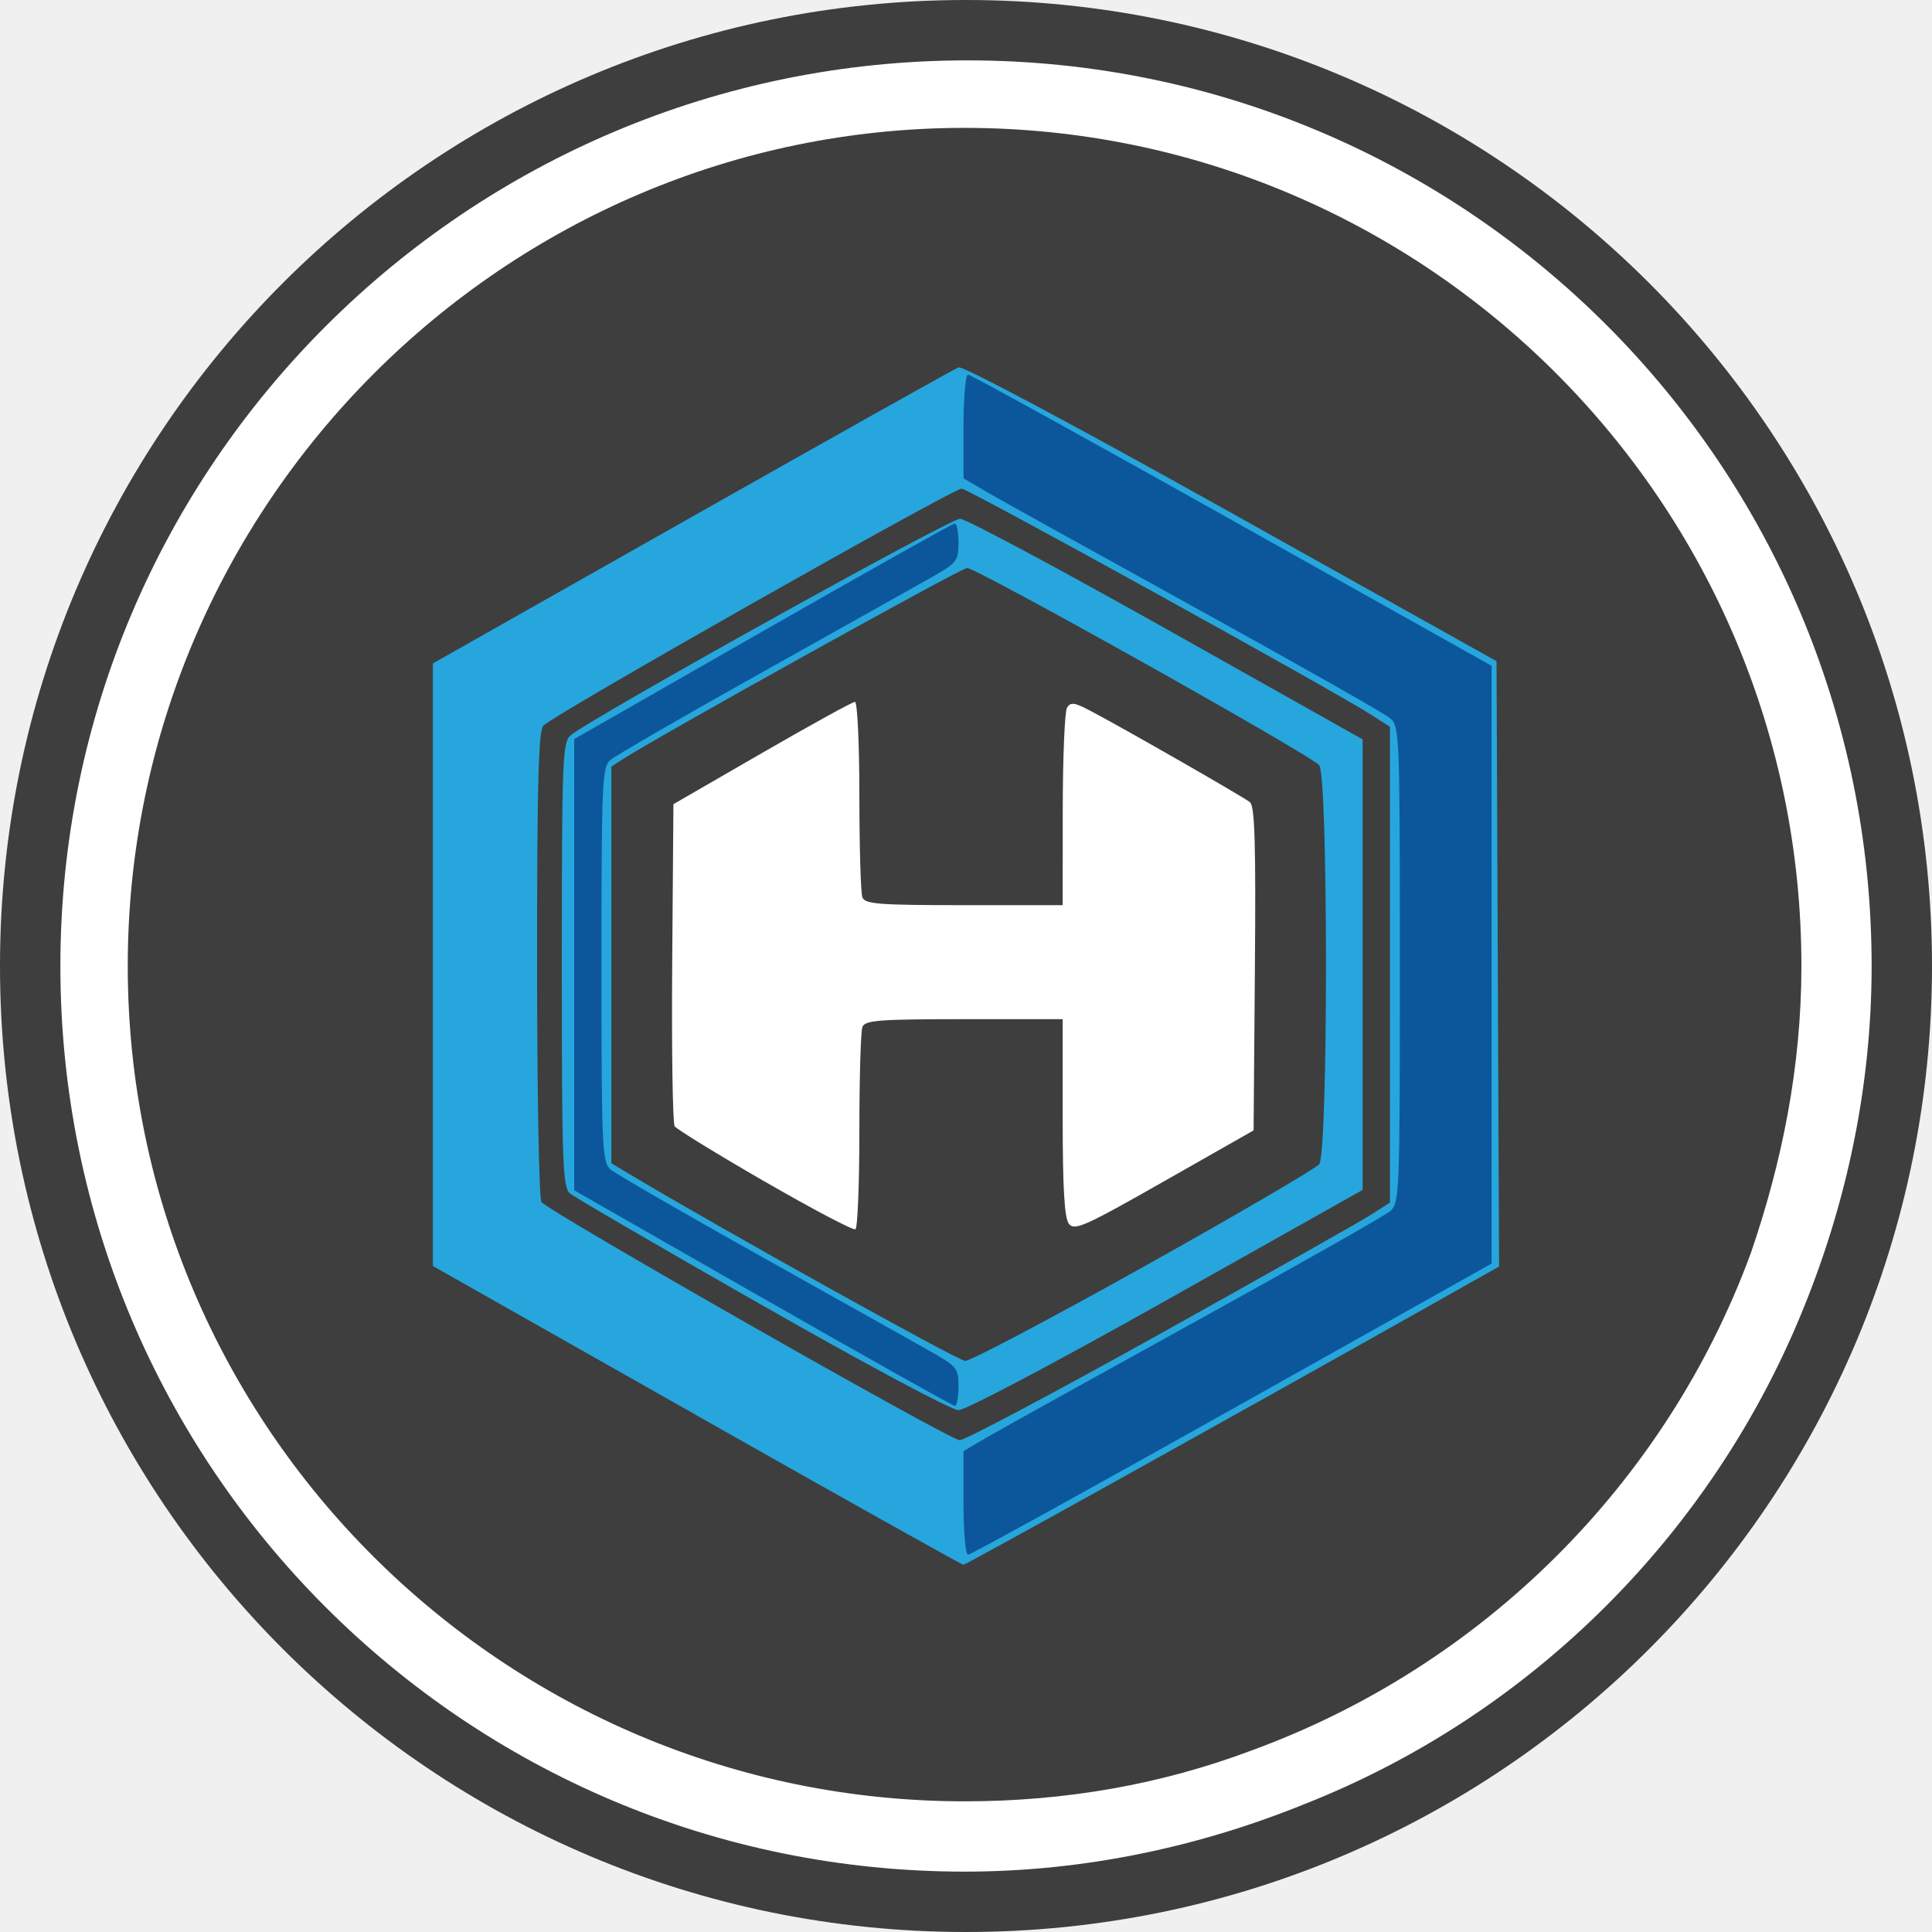
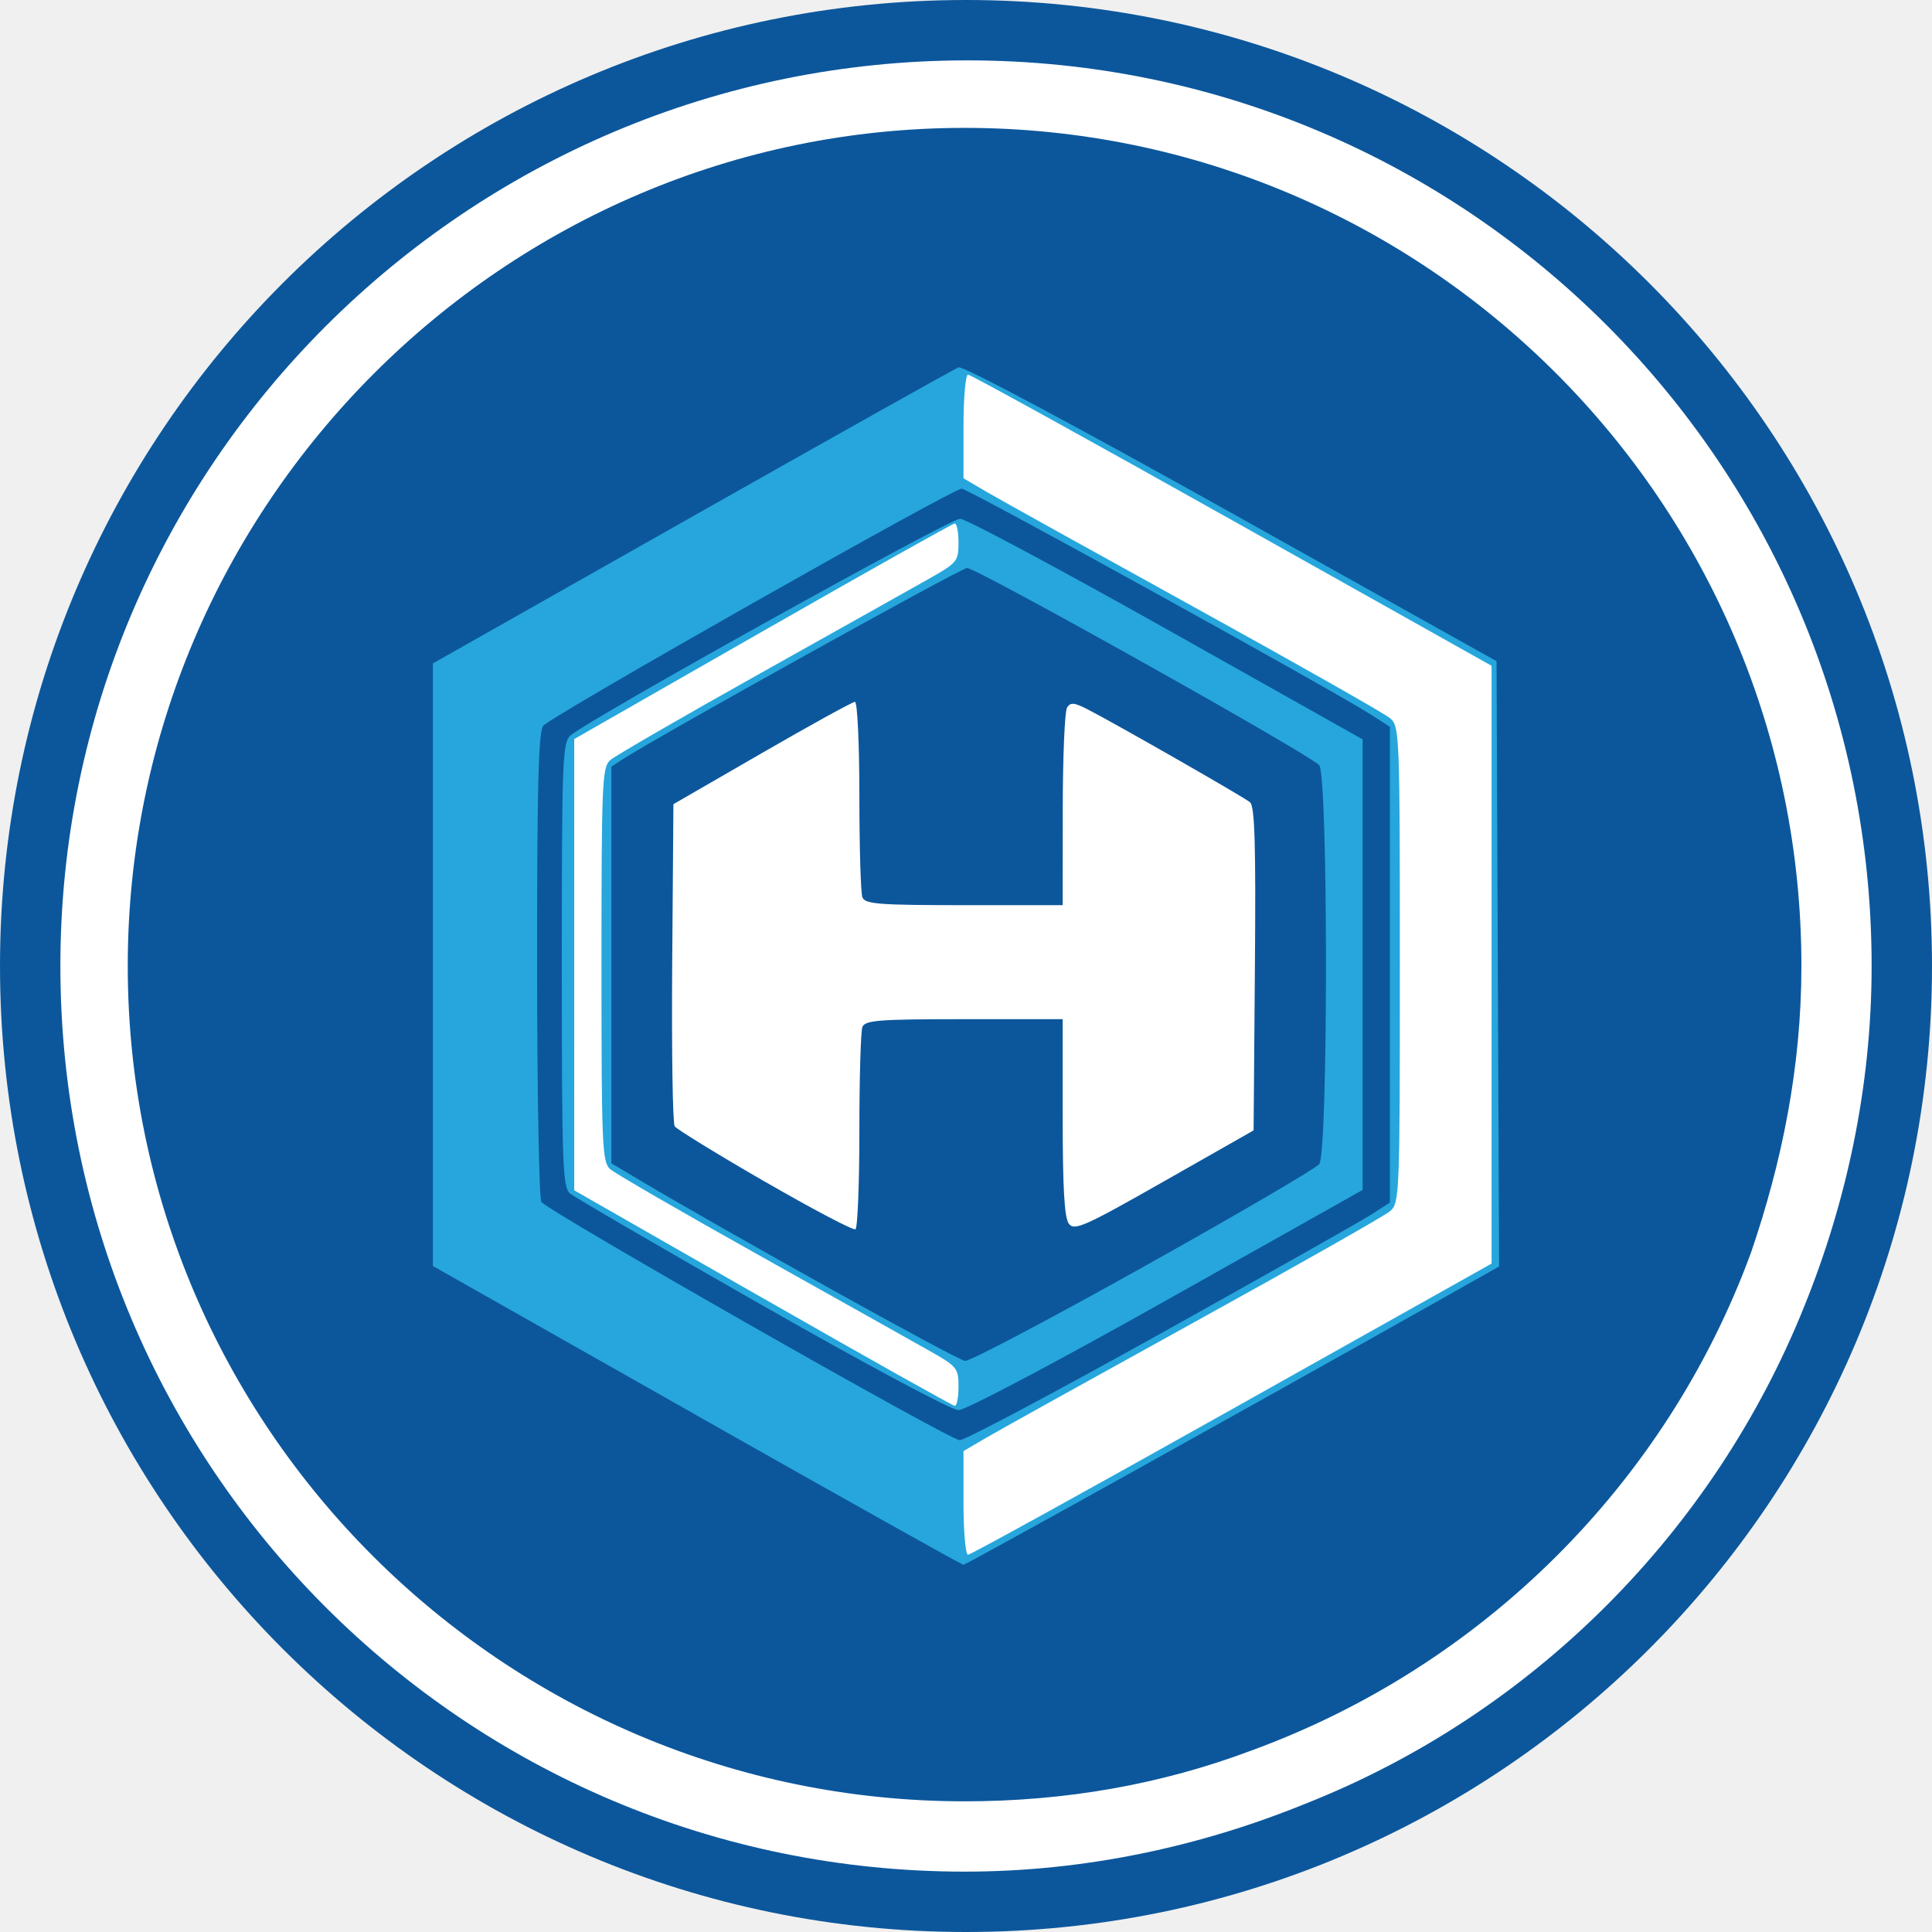
<svg xmlns="http://www.w3.org/2000/svg" version="1.1" id="Слой_1" x="0px" y="0px" viewBox="0 0 64 64" xml:space="preserve" width="64" height="64">
  <defs id="defs17" />
  <style type="text/css" id="style2">
	.st0{fill:#F79420;}
	.st1{fill:#D57E28;}
	.st2{fill:#FFFFFF;}
</style>
-   <circle style="opacity:1;fill:#333333;fill-opacity:0.941;fill-rule:nonzero;stroke:none;stroke-width:3;stroke-linecap:round;stroke-linejoin:bevel;stroke-miterlimit:4;stroke-dasharray:none;stroke-dashoffset:0;stroke-opacity:1;paint-order:stroke markers fill" id="path4778" cx="32" cy="32" r="32" />
+   <circle style="opacity:1;fill:#0c579c;fill-opacity:1;fill-rule:nonzero;stroke:none;stroke-width:3;stroke-linecap:round;stroke-linejoin:bevel;stroke-miterlimit:4;stroke-dasharray:none;stroke-dashoffset:0;stroke-opacity:1;paint-order:stroke markers fill" id="path4778" cx="32" cy="32" r="32" />
  <path style="fill:#ffffff;stroke-width:1" d="M 32.047,2 C 15.489,2 2,15.417 2,32.001 2,48.585 15.396,62 31.955,62 c 4,0 7.814,-0.839 11.255,-2.236 C 50.783,56.782 56.777,50.727 59.769,43.274 61.164,39.827 62,36.007 62,32.001 62,15.417 48.605,2 32.047,2 Z m -0.093,2.236 c 15.256,0 27.72,12.392 27.72,27.765 0,3.354 -0.65,6.521 -1.673,9.502 -2.805,7.64 -8.892,13.695 -16.559,16.49 -2.977,1.118 -6.139,1.678 -9.488,1.678 -15.256,0 -27.722,-12.391 -27.722,-27.67 0,-15.279 12.466,-27.765 27.722,-27.765 z" id="path4" />
  <g id="g929" transform="translate(-44.46533,4.416421)">
    <g id="g962" transform="translate(-0.088792,-0.2379401)">
      <path id="path933" d="M 67.634,42.707 58.894,37.76 v -9.981 -9.981 l 8.583,-4.857 c 4.721,-2.671 8.695,-4.899 8.831,-4.95 0.146,-0.055 3.859,1.926 9.035,4.82 l 8.786,4.913 0.042,10.026 0.042,10.026 -2.178,1.228 c -6.081,3.427 -15.48,8.653 -15.565,8.653 -0.053,0 -4.03,-2.226 -8.836,-4.947 z m 15.363,-2.708 c 3.502,-1.952 6.645,-3.727 6.984,-3.945 l 0.616,-0.396 v -7.88 -7.88 l -0.616,-0.396 c -1.265,-0.814 -13.36,-7.493 -13.569,-7.493 -0.304,0 -13.611,7.54 -13.863,7.855 -0.158,0.197 -0.205,2.029 -0.203,7.904 0.001,4.206 0.065,7.747 0.142,7.868 0.185,0.293 13.49,7.872 13.856,7.894 0.157,0.009 3.15,-1.58 6.653,-3.531 z M 69.798,39.058 c -3.354,-1.912 -6.218,-3.579 -6.365,-3.703 -0.24,-0.202 -0.268,-0.984 -0.268,-7.572 0,-6.791 0.022,-7.365 0.287,-7.598 0.622,-0.544 12.573,-7.191 12.908,-7.179 0.196,0.007 3.276,1.654 6.845,3.66 l 6.488,3.648 v 7.463 7.463 l -6.488,3.648 c -3.667,2.062 -6.667,3.647 -6.899,3.647 -0.232,-4.93e-4 -3.065,-1.515 -6.508,-3.478 z m 12.641,-1.275 c 3.087,-1.725 5.704,-3.254 5.817,-3.399 0.297,-0.379 0.297,-12.833 0,-13.212 -0.256,-0.327 -11.34,-6.535 -11.668,-6.535 -0.197,0 -10.199,5.556 -11.411,6.339 l -0.37,0.239 v 6.571 6.571 l 0.698,0.417 c 2.966,1.772 10.777,6.118 11.02,6.13 0.166,0.008 2.827,-1.396 5.914,-3.121 z" style="fill:#26a6dc;stroke-width:0.164" />
-       <path id="path931" d="m 76.471,45.608 v -1.718 l 0.751,-0.44 c 0.413,-0.242 3.519,-1.967 6.903,-3.834 3.383,-1.866 6.298,-3.519 6.476,-3.672 0.316,-0.27 0.325,-0.509 0.325,-8.166 0,-7.657 -0.009,-7.896 -0.325,-8.166 C 90.422,19.459 87.508,17.807 84.124,15.94 80.741,14.074 77.635,12.349 77.222,12.107 L 76.471,11.666 V 9.949 c 0,-0.945 0.068,-1.718 0.15,-1.718 0.083,0 4.019,2.171 8.747,4.823 l 8.597,4.823 v 9.901 9.901 l -8.597,4.823 c -4.728,2.653 -8.664,4.823 -8.747,4.823 -0.083,0 -0.15,-0.773 -0.15,-1.718 z m -6.653,-6.787 -6.242,-3.569 v -7.474 -7.474 l 6.242,-3.569 c 3.433,-1.963 6.297,-3.571 6.365,-3.573 0.068,-0.002 0.123,0.285 0.123,0.637 0,0.609 -0.047,0.668 -0.945,1.176 -0.519,0.294 -3.051,1.713 -5.626,3.154 -2.575,1.441 -4.811,2.734 -4.969,2.874 -0.265,0.234 -0.287,0.771 -0.287,6.774 0,6.003 0.023,6.54 0.287,6.774 0.158,0.14 2.394,1.433 4.969,2.874 2.575,1.441 5.107,2.86 5.626,3.154 0.897,0.508 0.945,0.566 0.945,1.176 0,0.353 -0.055,0.64 -0.123,0.637 -0.068,-0.002 -2.932,-1.61 -6.365,-3.573 z" style="fill:#0c579c;stroke-width:0.164" />
-       <path id="path933-3" d="m 69.894,34.968 c -1.577,-0.912 -2.923,-1.738 -2.99,-1.836 -0.067,-0.099 -0.104,-2.54 -0.082,-5.425 l 0.04,-5.246 2.934,-1.695 c 1.614,-0.932 3,-1.695 3.08,-1.695 0.08,0 0.146,1.398 0.146,3.108 0,1.709 0.045,3.225 0.1,3.367 0.086,0.225 0.539,0.26 3.367,0.26 h 3.268 l 0.002,-3.162 c 0.001,-1.739 0.066,-3.261 0.142,-3.383 0.115,-0.181 0.239,-0.17 0.696,0.066 0.954,0.492 5.144,2.889 5.363,3.068 0.161,0.132 0.198,1.367 0.164,5.521 l -0.043,5.351 -2.957,1.681 c -2.644,1.503 -2.978,1.653 -3.162,1.412 -0.148,-0.194 -0.205,-1.173 -0.205,-3.523 v -3.254 h -3.268 c -2.828,0 -3.281,0.035 -3.367,0.26 -0.055,0.143 -0.1,1.691 -0.1,3.44 0,1.749 -0.059,3.216 -0.13,3.26 -0.071,0.044 -1.42,-0.666 -2.998,-1.577 z" style="fill:#ffffff;stroke-width:0.164" />
+       <path id="path931" d="m 76.471,45.608 v -1.718 l 0.751,-0.44 c 0.413,-0.242 3.519,-1.967 6.903,-3.834 3.383,-1.866 6.298,-3.519 6.476,-3.672 0.316,-0.27 0.325,-0.509 0.325,-8.166 0,-7.657 -0.009,-7.896 -0.325,-8.166 C 90.422,19.459 87.508,17.807 84.124,15.94 80.741,14.074 77.635,12.349 77.222,12.107 L 76.471,11.666 V 9.949 c 0,-0.945 0.068,-1.718 0.15,-1.718 0.083,0 4.019,2.171 8.747,4.823 l 8.597,4.823 v 9.901 9.901 l -8.597,4.823 c -4.728,2.653 -8.664,4.823 -8.747,4.823 -0.083,0 -0.15,-0.773 -0.15,-1.718 z m -6.653,-6.787 -6.242,-3.569 v -7.474 -7.474 l 6.242,-3.569 c 3.433,-1.963 6.297,-3.571 6.365,-3.573 0.068,-0.002 0.123,0.285 0.123,0.637 0,0.609 -0.047,0.668 -0.945,1.176 -0.519,0.294 -3.051,1.713 -5.626,3.154 -2.575,1.441 -4.811,2.734 -4.969,2.874 -0.265,0.234 -0.287,0.771 -0.287,6.774 0,6.003 0.023,6.54 0.287,6.774 0.158,0.14 2.394,1.433 4.969,2.874 2.575,1.441 5.107,2.86 5.626,3.154 0.897,0.508 0.945,0.566 0.945,1.176 0,0.353 -0.055,0.64 -0.123,0.637 -0.068,-0.002 -2.932,-1.61 -6.365,-3.573 z" style="fill:#ffffff;stroke-width:0.164" />
+       <path id="path933-3" d="m 69.894,34.968 c -1.577,-0.912 -2.923,-1.738 -2.99,-1.836 -0.067,-0.099 -0.104,-2.54 -0.082,-5.425 l 0.04,-5.246 2.934,-1.695 c 1.614,-0.932 3,-1.695 3.08,-1.695 0.08,0 0.146,1.398 0.146,3.108 0,1.709 0.045,3.225 0.1,3.367 0.086,0.225 0.539,0.26 3.367,0.26 h 3.268 l 0.002,-3.162 c 0.001,-1.739 0.066,-3.261 0.142,-3.383 0.115,-0.181 0.239,-0.17 0.696,0.066 0.954,0.492 5.144,2.889 5.363,3.068 0.161,0.132 0.198,1.367 0.164,5.521 l -0.043,5.351 -2.957,1.681 c -2.644,1.503 -2.978,1.653 -3.162,1.412 -0.148,-0.194 -0.205,-1.173 -0.205,-3.523 v -3.254 h -3.268 c -2.828,0 -3.281,0.035 -3.367,0.26 -0.055,0.143 -0.1,1.691 -0.1,3.44 0,1.749 -0.059,3.216 -0.13,3.26 -0.071,0.044 -1.42,-0.666 -2.998,-1.577 z" style="fill:#ffffff;stroke-width:0.164;fill-opacity:1" />
    </g>
  </g>
</svg>
